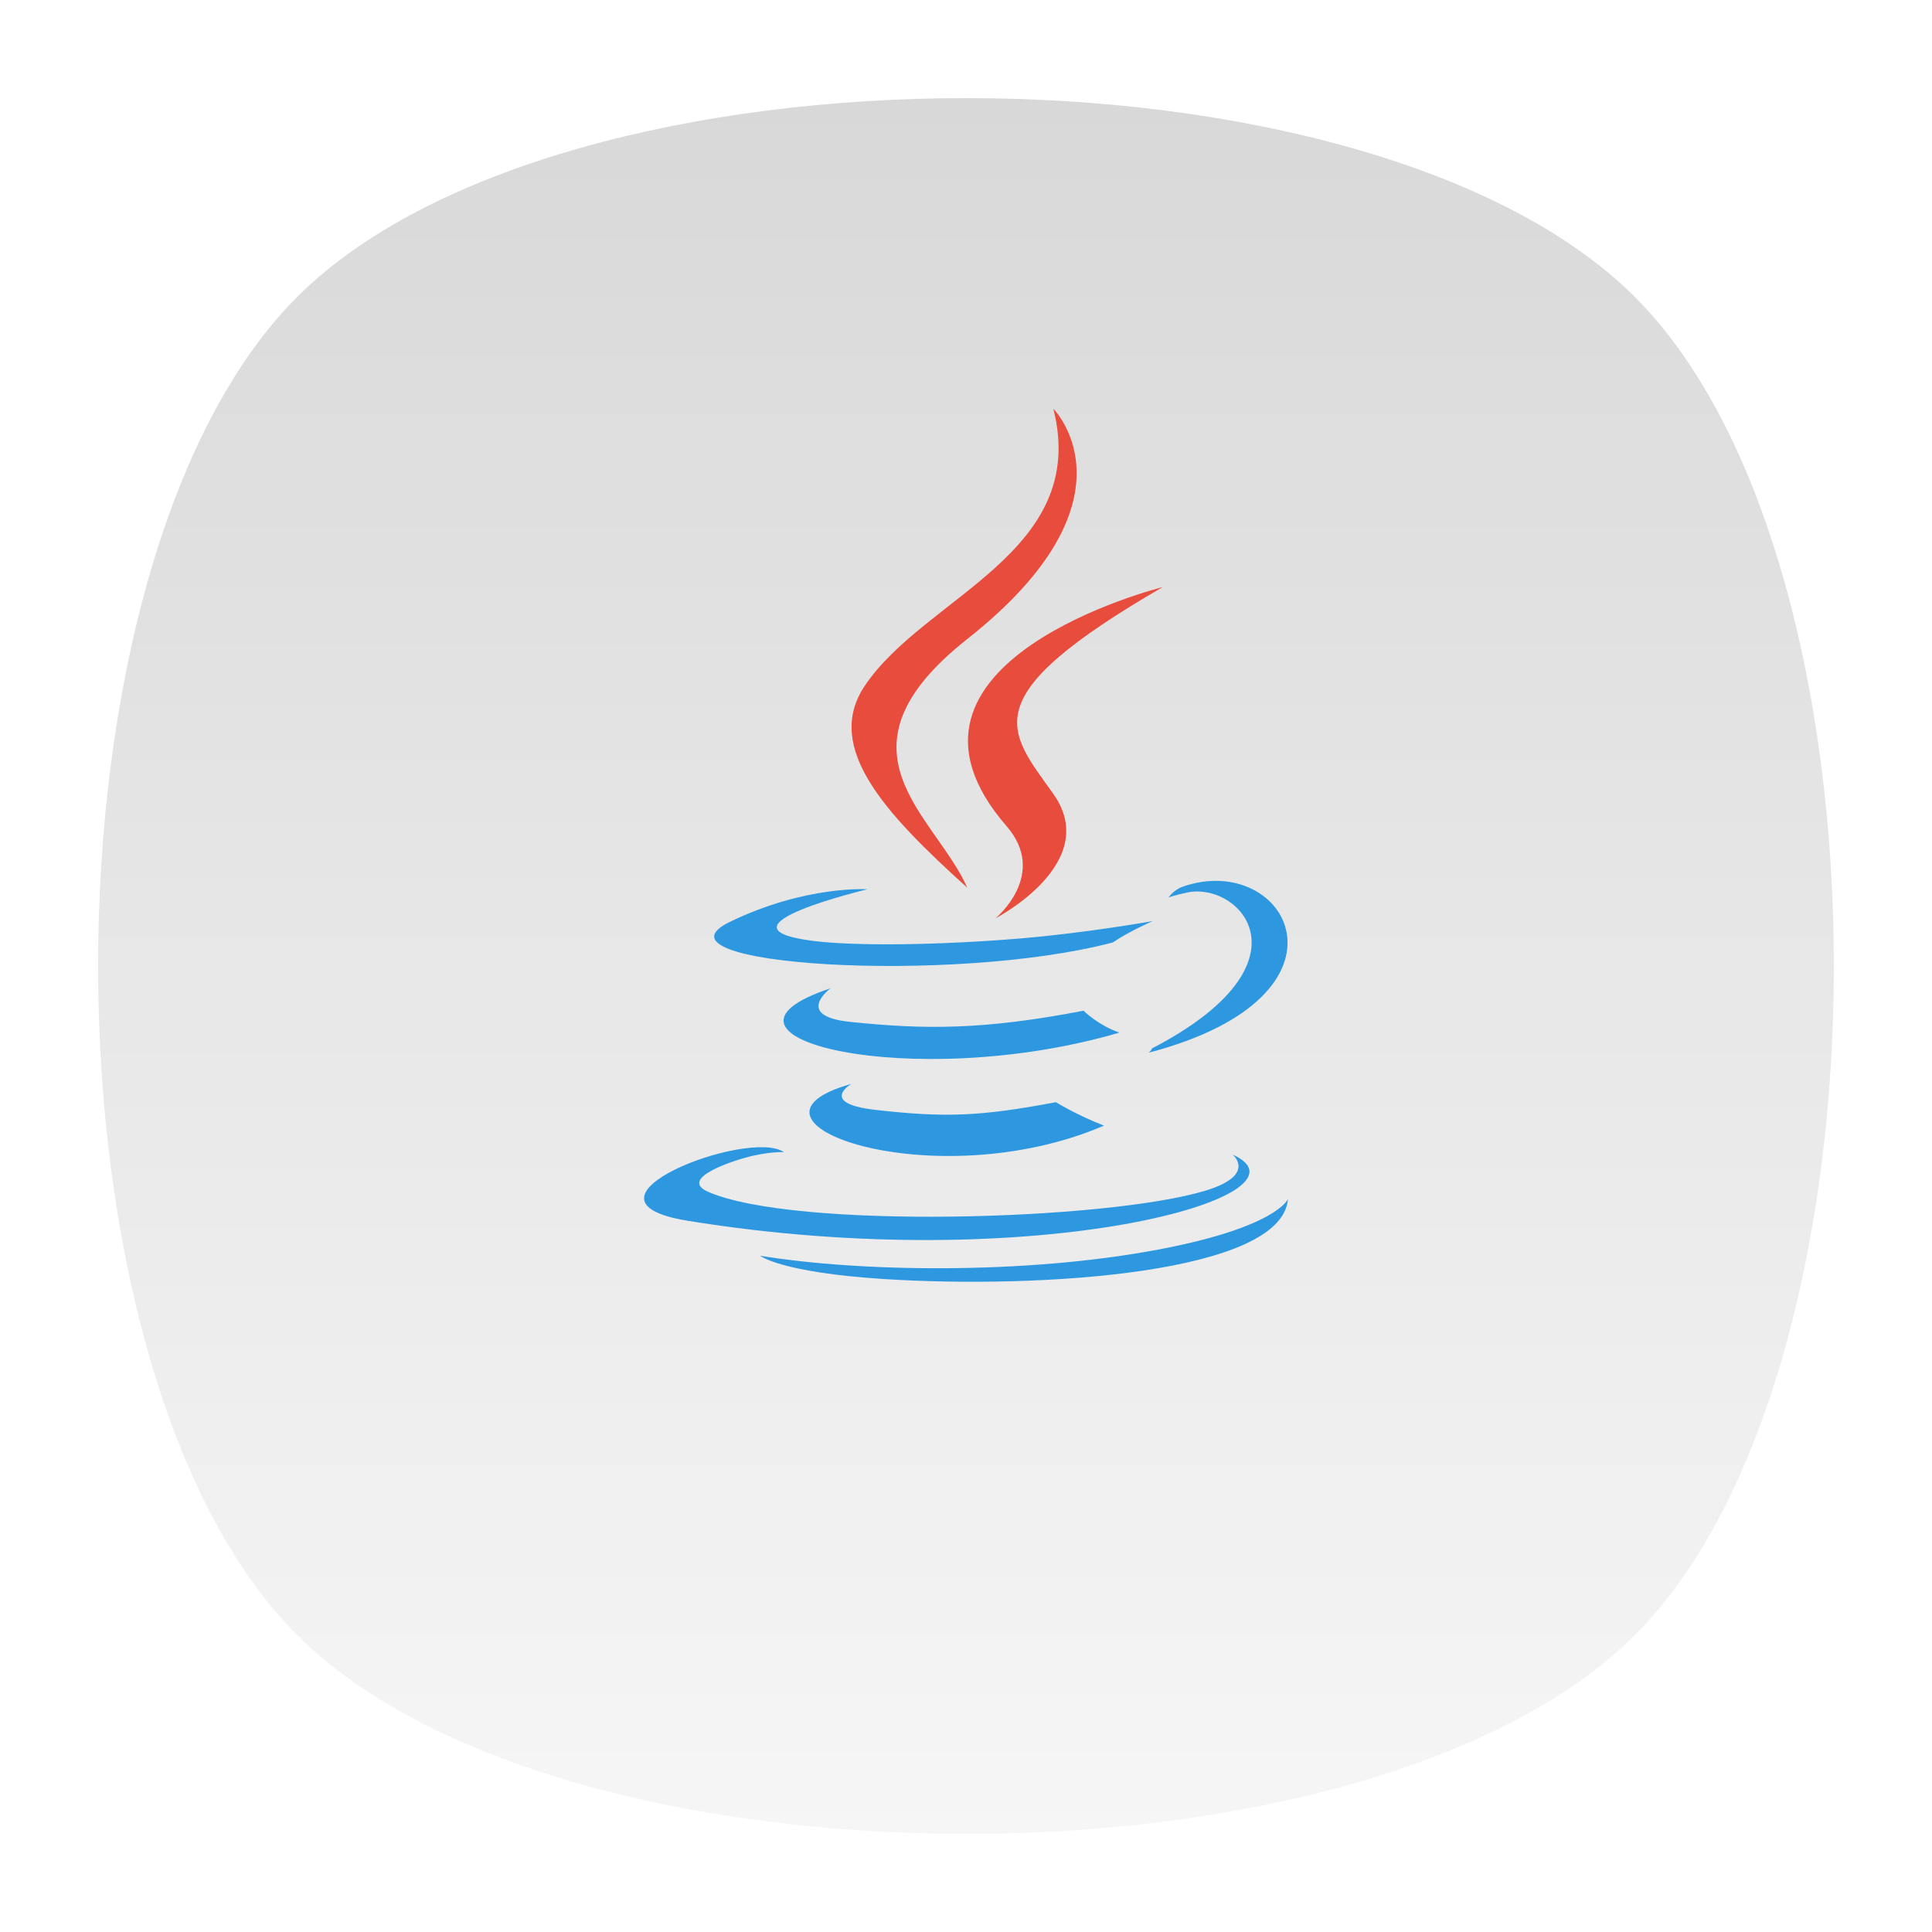
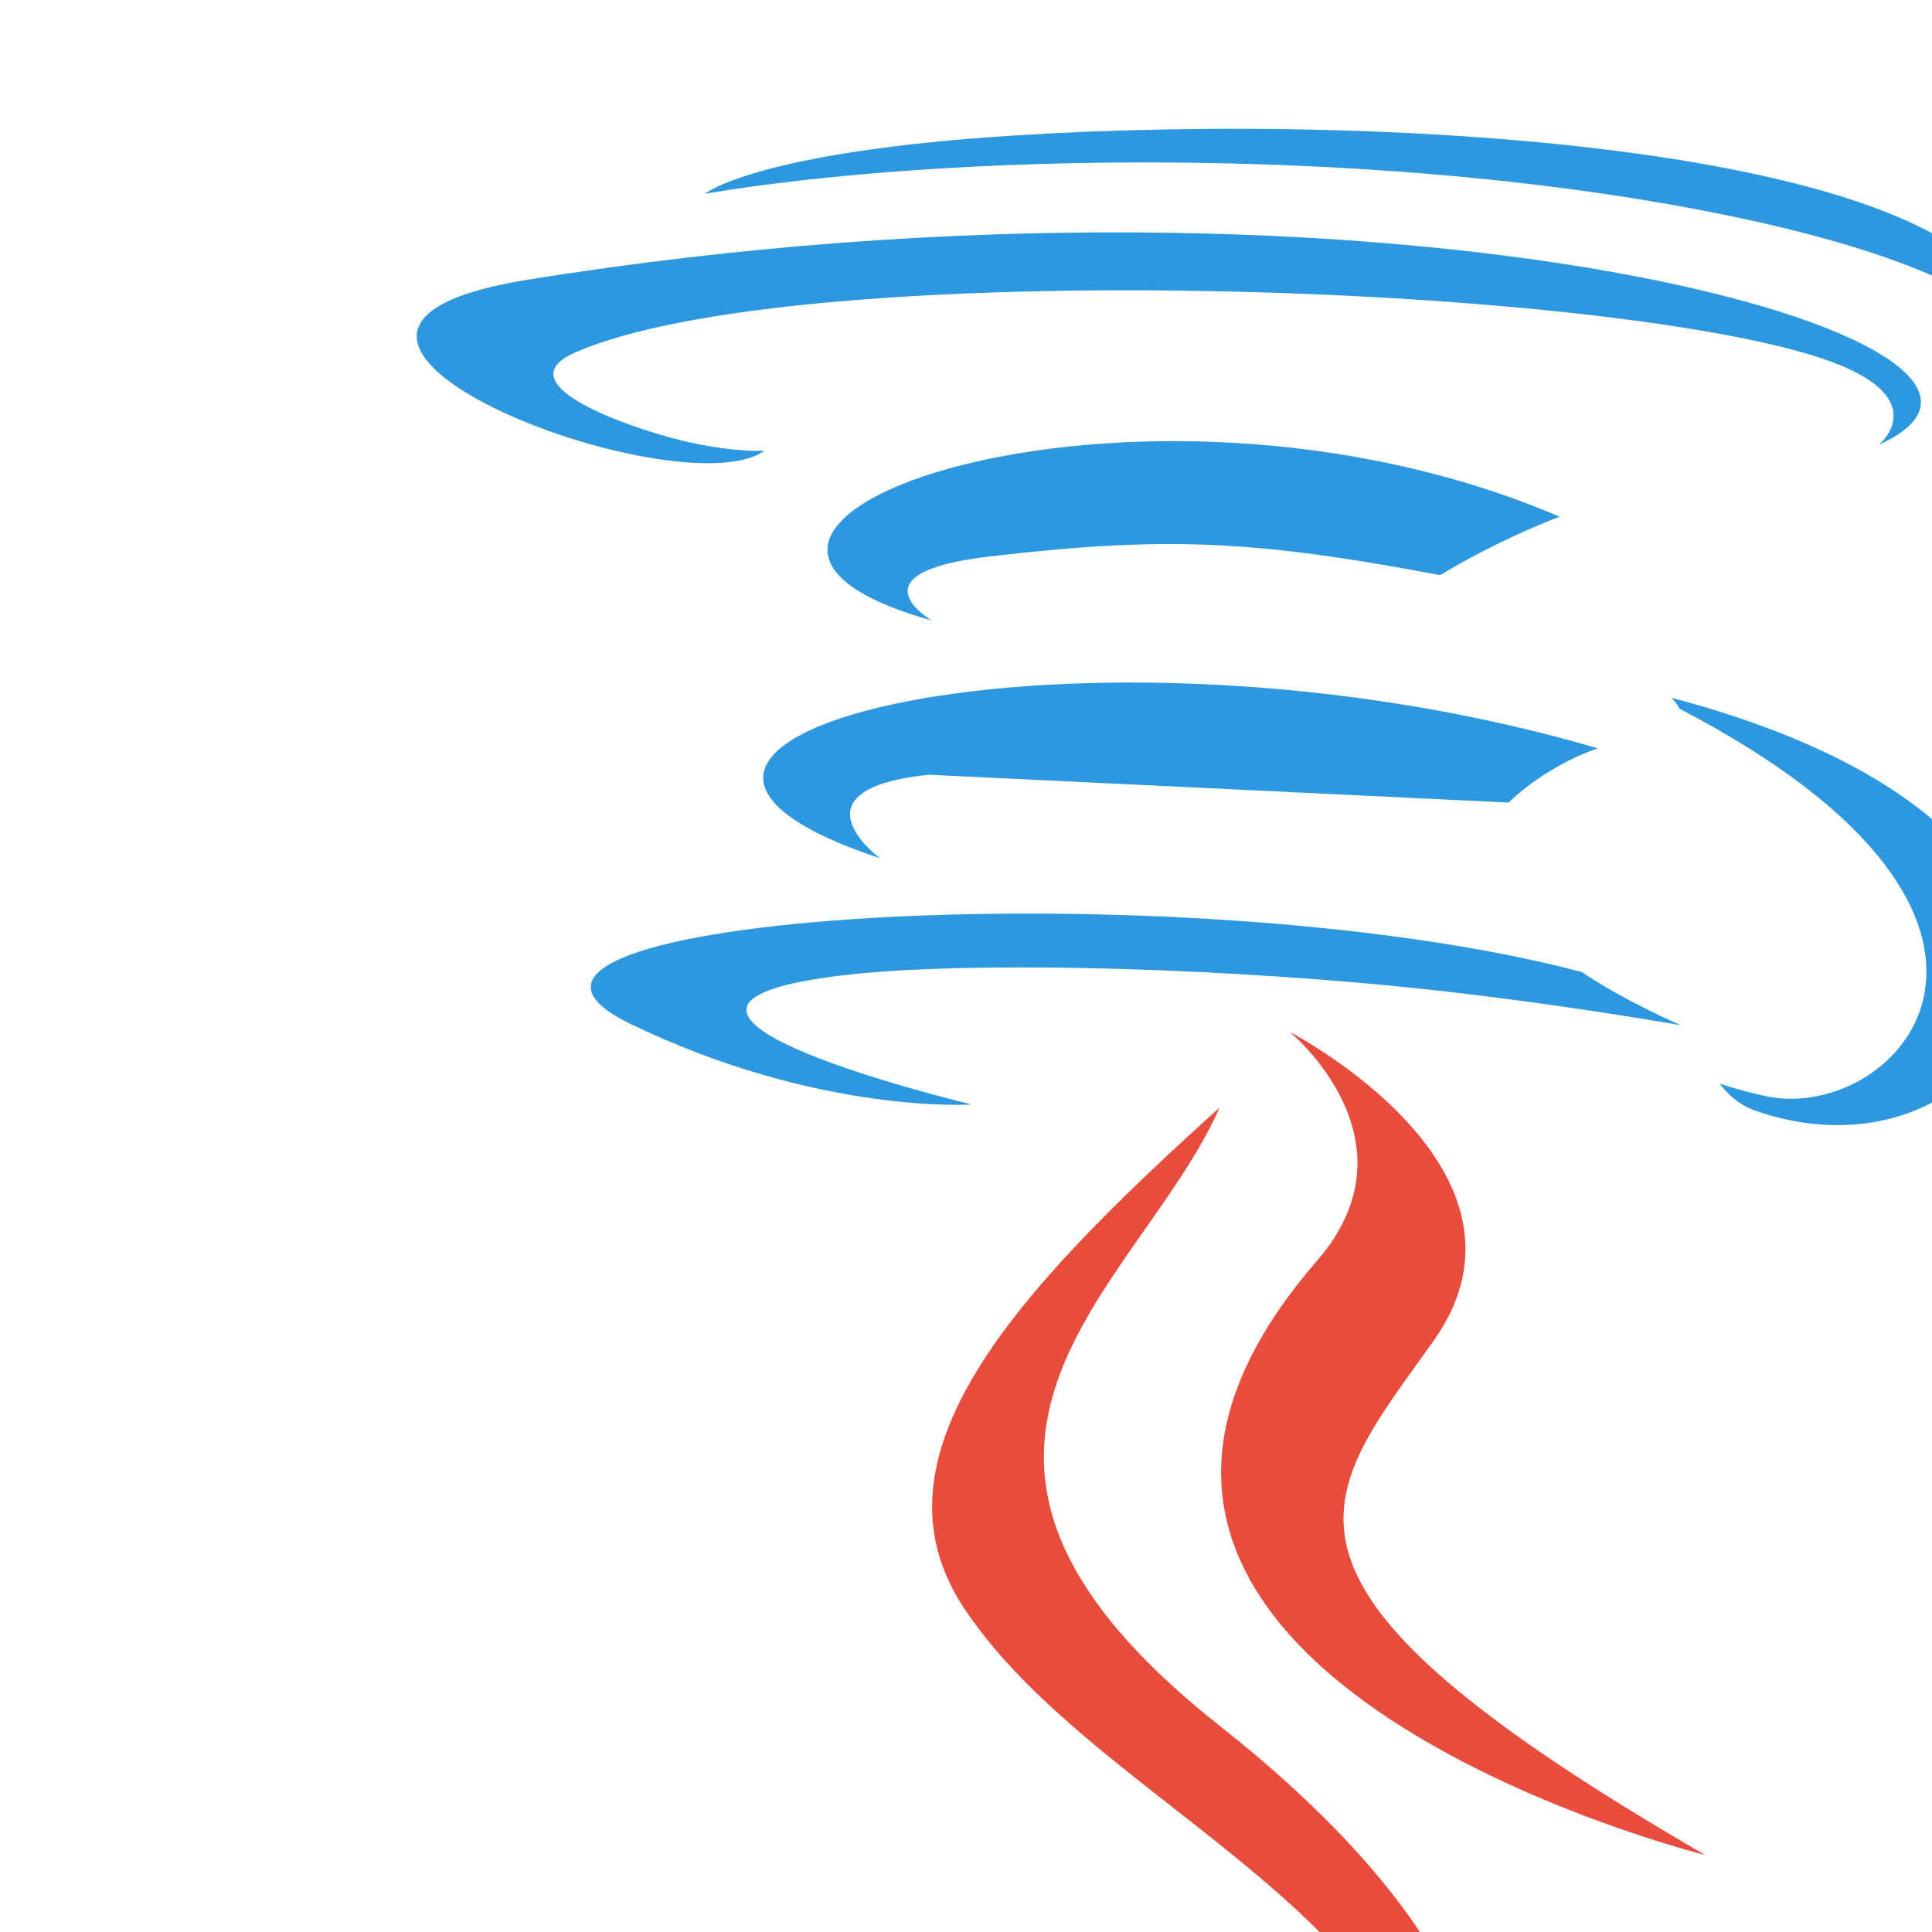
- <svg xmlns="http://www.w3.org/2000/svg" viewBox="0 0 640 640" height="640" width="640" xml:space="preserve" version="1.1" id="svg2">
-   <defs id="defs6">
-     <clipPath id="clipPath16" clipPathUnits="userSpaceOnUse">
-       <path id="path18" d="M 0,512 512,512 512,0 0,0 0,512 Z" />
-     </clipPath>
-     <clipPath id="clipPath24" clipPathUnits="userSpaceOnUse">
-       <path id="path26" d="m 18.325,493.744 475.4,0 0,-475.488 -475.4,0 0,475.488 z" />
-     </clipPath>
-     <clipPath id="clipPath28" clipPathUnits="userSpaceOnUse">
-       <path id="path30" d="M 448.99,63.029 C 389.293,3.332 122.807,3.332 63.11,63.029 3.413,122.726 3.413,389.312 63.01,449.009 c 59.597,59.696 326.283,59.596 385.98,0 59.697,-59.597 59.597,-326.283 0,-385.98" />
-     </clipPath>
-     <radialGradient id="radialGradient36" spreadMethod="pad" gradientTransform="matrix(237.7219,0,0,237.7219,256.025,256)" gradientUnits="userSpaceOnUse" r="1" cy="0" cx="0" fy="0" fx="0">
-       <stop id="stop38" offset="0" style="stop-opacity:1;stop-color:#ffffff" />
-       <stop id="stop40" offset="0.859" style="stop-opacity:0.141;stop-color:#ffffff" />
-       <stop id="stop42" offset="1" style="stop-opacity:0;stop-color:#ffffff" />
-     </radialGradient>
-     <mask id="mask44" height="1" width="1" y="0" x="0" maskUnits="userSpaceOnUse">
-       <g id="g46">
-         <g id="g48">
-           <g id="g50">
-             <g id="g52">
-               <path id="path54" style="fill:url(#radialGradient36);stroke:none" d="m -32768,32767 65535,0 0,-65535 -65535,0 0,65535 z" />
-             </g>
-           </g>
-         </g>
+ <svg xmlns="http://www.w3.org/2000/svg" version="1.1" id="Layer_1" x="0px" y="0px" viewBox="0 0 512 512" style="enable-background:new 0 0 512 512;" xml:space="preserve">
+   <style type="text/css">
+ 	.st0{fill:#E84C3D;}
+ 	.st1{fill:#2D98E0;}
+ </style>
+   <g>
+     <g>
+       <g>
+         <g id="g22">
+ 			</g>
      </g>
-     </mask>
-     <radialGradient id="radialGradient56" spreadMethod="pad" gradientTransform="matrix(237.7219,0,0,237.7219,256.025,256)" gradientUnits="userSpaceOnUse" r="1" cy="0" cx="0" fy="0" fx="0">
-       <stop id="stop58" offset="0" style="stop-opacity:1;stop-color:#010101" />
-       <stop id="stop60" offset="0.859" style="stop-opacity:1;stop-color:#010101" />
-       <stop id="stop62" offset="1" style="stop-opacity:1;stop-color:#010101" />
-     </radialGradient>
-     <clipPath id="clipPath86" clipPathUnits="userSpaceOnUse">
-       <path id="path88" d="m 18.325,493.744 475.4,0 0,-475.488 -475.4,0 0,475.488 z" />
-     </clipPath>
-     <clipPath id="clipPath90" clipPathUnits="userSpaceOnUse">
-       <path id="path92" d="M 448.99,63.029 C 389.293,3.332 122.807,3.332 63.11,63.029 3.413,122.726 3.413,389.312 63.01,449.009 c 59.597,59.696 326.283,59.596 385.98,0 59.697,-59.597 59.597,-326.283 0,-385.98" />
-     </clipPath>
-     <radialGradient id="radialGradient98" spreadMethod="pad" gradientTransform="matrix(188.2547,188.3612,-130.3588,130.279,256.025,256.0438)" gradientUnits="userSpaceOnUse" r="1" cy="0" cx="0" fy="0" fx="0">
-       <stop id="stop100" offset="0" style="stop-opacity:1;stop-color:#ffffff" />
-       <stop id="stop102" offset="0.859" style="stop-opacity:0.141;stop-color:#ffffff" />
-       <stop id="stop104" offset="1" style="stop-opacity:0;stop-color:#ffffff" />
-     </radialGradient>
-     <mask id="mask106" height="1" width="1" y="0" x="0" maskUnits="userSpaceOnUse">
-       <g id="g108">
-         <g id="g110">
-           <g id="g112">
-             <g id="g114">
-               <path id="path116" style="fill:url(#radialGradient98);stroke:none" d="m -32768,32767 65535,0 0,-65535 -65535,0 0,65535 z" />
-             </g>
-           </g>
-         </g>
-       </g>
-     </mask>
-     <radialGradient id="radialGradient118" spreadMethod="pad" gradientTransform="matrix(188.2547,188.3612,-130.3588,130.279,256.025,256.0438)" gradientUnits="userSpaceOnUse" r="1" cy="0" cx="0" fy="0" fx="0">
-       <stop id="stop120" offset="0" style="stop-opacity:1;stop-color:#010101" />
-       <stop id="stop122" offset="0.859" style="stop-opacity:1;stop-color:#010101" />
-       <stop id="stop124" offset="1" style="stop-opacity:1;stop-color:#010101" />
-     </radialGradient>
-     <clipPath id="clipPath148" clipPathUnits="userSpaceOnUse">
-       <path id="path150" d="m 18.275,493.694 475.387,0 0,-475.438 -475.387,0 0,475.438 z" />
-     </clipPath>
-     <clipPath id="clipPath152" clipPathUnits="userSpaceOnUse">
-       <path id="path154" d="m 63.01,63.029 c 59.697,-59.697 326.183,-59.697 385.88,0 59.697,59.697 59.697,326.183 0,385.88 -59.697,59.696 -326.183,59.696 -385.88,0.1 -59.697,-59.597 -59.597,-326.283 0,-385.98" />
-     </clipPath>
-     <radialGradient id="radialGradient160" spreadMethod="pad" gradientTransform="matrix(-188.2877,188.3942,130.3817,130.3018,255.925,255.9938)" gradientUnits="userSpaceOnUse" r="1" cy="0" cx="0" fy="0" fx="0">
-       <stop id="stop162" offset="0" style="stop-opacity:1;stop-color:#ffffff" />
-       <stop id="stop164" offset="0.859" style="stop-opacity:0.141;stop-color:#ffffff" />
-       <stop id="stop166" offset="1" style="stop-opacity:0;stop-color:#ffffff" />
-     </radialGradient>
-     <mask id="mask168" height="1" width="1" y="0" x="0" maskUnits="userSpaceOnUse">
-       <g id="g170">
-         <g id="g172">
-           <g id="g174">
-             <g id="g176">
-               <path id="path178" style="fill:url(#radialGradient160);stroke:none" d="m -32768,32767 65535,0 0,-65535 -65535,0 0,65535 z" />
-             </g>
-           </g>
-         </g>
-       </g>
-     </mask>
-     <radialGradient id="radialGradient180" spreadMethod="pad" gradientTransform="matrix(-188.2877,188.3942,130.3817,130.3018,255.925,255.9938)" gradientUnits="userSpaceOnUse" r="1" cy="0" cx="0" fy="0" fx="0">
-       <stop id="stop182" offset="0" style="stop-opacity:1;stop-color:#010101" />
-       <stop id="stop184" offset="0.859" style="stop-opacity:1;stop-color:#010101" />
-       <stop id="stop186" offset="1" style="stop-opacity:1;stop-color:#010101" />
-     </radialGradient>
-     <linearGradient id="linearGradient218" spreadMethod="pad" gradientTransform="matrix(0,460,460,0,256,26)" gradientUnits="userSpaceOnUse" y2="0" x2="1" y1="0" x1="0">
-       <stop id="stop220" offset="0" style="stop-opacity:1;stop-color:#f6f6f6" />
-       <stop id="stop222" offset="1" style="stop-opacity:1;stop-color:#d8d8d8" />
-     </linearGradient>
-     <clipPath id="clipPath230" clipPathUnits="userSpaceOnUse">
-       <path id="path232" d="M 0,512 512,512 512,0 0,0 0,512 Z" />
-     </clipPath>
-   </defs>
-   <g transform="matrix(1.25,0,0,-1.25,0,640)" id="g10">
-     <g id="g12">
-       <g clip-path="url(#clipPath16)" id="g14">
-         <g id="g20">
-           <g id="g22" />
-           <g id="g64">
-             <g style="opacity:0.4" id="g66" clip-path="url(#clipPath24)">
-               <g id="g68">
-                 <g id="g70" clip-path="url(#clipPath28)">
-                   <g id="g72">
-                     <g id="g74" />
-                     <g id="g76" mask="url(#mask44)">
-                       <g id="g78">
-                         <path id="path80" style="fill:url(#radialGradient56);stroke:none" d="M 448.99,63.029 C 389.293,3.332 122.807,3.332 63.11,63.029 3.413,122.726 3.413,389.312 63.01,449.009 c 59.597,59.696 326.283,59.596 385.98,0 59.697,-59.597 59.597,-326.283 0,-385.98" />
-                       </g>
-                     </g>
-                   </g>
+     </g>
+     <g>
+       <g>
+         <g id="g84">
+ 			</g>
+         <g id="g10" transform="matrix(1.25,0,0,-1.25,0,640)">
+           <g id="g226">
+             <g>
+               <g id="g228">
+                 <g id="g234" transform="translate(308.1308,356.4218)">
+                   <path id="path236" class="st0" d="M53.4-237.7c0,0-157.5,39.3-82.3,126c22.2,25.6-5.8,48.5-5.8,48.5s56.3-29.1,30.5-65.5          C-28.4-162.7-46.9-179.6,53.4-237.7" />
                </g>
-               </g>
-             </g>
-           </g>
-         </g>
-         <g id="g82">
-           <g id="g84" />
-           <g id="g126">
-             <g style="opacity:0.4" id="g128" clip-path="url(#clipPath86)">
-               <g id="g130">
-                 <g id="g132" clip-path="url(#clipPath90)">
-                   <g id="g134">
-                     <g id="g136" />
-                     <g id="g138" mask="url(#mask106)">
-                       <g id="g140">
-                         <path id="path142" style="fill:url(#radialGradient118);stroke:none" d="M 448.99,63.029 C 389.293,3.332 122.807,3.332 63.11,63.029 3.413,122.726 3.413,389.312 63.01,449.009 c 59.597,59.696 326.283,59.596 385.98,0 59.697,-59.597 59.597,-326.283 0,-385.98" />
-                       </g>
-                     </g>
-                   </g>
+                 <g id="g238" transform="translate(256.348,342.6598)">
+                   <path id="path240" class="st0" d="M2.3-196.6c93.1-73.5,45.3-121.3,45.3-121.3c19.3,75.9-68,98.9-99.5,146.2          c-21.4,32.2,10.5,66.9,54.1,106.2C-14.8-104-72.4-137.6,2.3-196.6" />
                </g>
-               </g>
-             </g>
-           </g>
-         </g>
-         <g id="g144">
-           <g id="g146" />
-           <g id="g188">
-             <g style="opacity:0.4" id="g190" clip-path="url(#clipPath148)">
-               <g id="g192">
-                 <g id="g194" clip-path="url(#clipPath152)">
-                   <g id="g196">
-                     <g id="g198" />
-                     <g id="g200" mask="url(#mask168)">
-                       <g id="g202">
-                         <path id="path204" style="fill:url(#radialGradient180);stroke:none" d="m 63.01,63.029 c 59.697,-59.697 326.183,-59.697 385.88,0 59.697,59.697 59.697,326.183 0,385.88 -59.697,59.696 -326.183,59.696 -385.88,0.1 -59.697,-59.597 -59.597,-326.283 0,-385.98" />
-                       </g>
-                     </g>
-                   </g>
+                 <g id="g242" transform="translate(225.6349,224.7607)">
+                   <path id="path244" class="st1" d="M-28.1,155.7c-70.7,19.8,43,60.6,133.1,22c-14.7-5.7-25.3-12.4-25.3-12.4          c-40.2,7.6-58.8,8.2-95.2,4C-45.7,165.9-28.1,155.7-28.1,155.7" />
+                 </g>
+                 <g id="g246" transform="translate(287.1492,244.1492)">
+                   <path id="path248_2_" class="st1" d="M-90.2,103.6c-30.1-3.1-10.4-17.7-10.4-17.7c-77.9,25.9,43.4,55.2,152.2,23.3          C40,105.2,32.7,97.7,32.7,97.7" />
+                   <path id="path248_1_" class="st1" d="M32.7,97.7" />
+                 </g>
+                 <g id="g250" transform="translate(220.0972,250.0885)">
+                   <path id="path252" class="st1" d="M-33.6,80" />
+                 </g>
+                 <g id="g254" transform="translate(326.6582,206.0241)">
+                   <path id="path256" class="st1" d="M71.7,211.7c0,0,13,10.7-14.3,19c-52,15.7-216.3,20.5-262,0.6          c-16.4-7.1,14.4-17,24.1-19.1c10.1-2.2,15.9-1.8,15.9-1.8c-18.3-12.9-118,25.2-50.6,36.2          C-31.7,276.3,119.4,233.2,71.7,211.7" />
+                 </g>
+                 <g id="g258" transform="translate(294.9205,262.2432)">
+                   <path id="path260" class="st1" d="M40.4,43.7c8.8-6,21-11.3,21-11.3s-34.7,6.2-69.3,9.1c-42.4,3.6-87.8,4.3-110.6,1.2          c-54-7.2,29.6-27.1,29.6-27.1s-32.5-2.2-72.4,17.1C-208.5,55.6-44.5,66,40.4,43.7" />
+                 </g>
+                 <g id="g262" transform="translate(305.3187,234.1745)">
+                   <path id="path264" class="st1" d="M50.7,127.6c-0.4,1.1-1.7,2.3-1.7,2.3C164.2,99.5,121.8,23,66.7,42.4          c-4.8,1.7-7.4,5.7-7.4,5.7s3.1-1.2,9.9-2.7C97,39.6,137,82.7,50.7,127.6" />
+                 </g>
+                 <g id="g266" transform="translate(306.8857,180.8394)">
+                   <path id="path268" class="st1" d="M52.2,286.9c-70.7,13.3-157.9,11.8-209.6,3.2c0,0,10.6,8.8,65,12.3          c82.8,5.3,210.1-2.9,213.1-42.1C120.7,260.3,114.9,275.1,52.2,286.9" />
                </g>
              </g>
            </g>
          </g>
        </g>
      </g>
    </g>
-     <g id="g206">
-       <g id="g208">
-         <g id="g214">
-           <g id="g216">
-             <path id="path224" style="fill:url(#linearGradient218);stroke:none" d="M 78.721,433.279 C 8.427,362.985 8.427,149.015 78.721,78.721 l 0,0 c 70.294,-70.294 284.264,-70.294 354.558,0 l 0,0 c 70.294,70.294 70.294,284.264 0,354.558 l 0,0 C 398.132,468.426 327.066,486 256,486 l 0,0 C 184.934,486 113.868,468.426 78.721,433.279" />
-           </g>
-         </g>
-       </g>
-     </g>
-     <g id="g226">
-       <g clip-path="url(#clipPath230)" id="g228">
-         <g transform="translate(308.1308,356.4218)" id="g234">
-           <path id="path236" style="fill:#e84c3d;fill-opacity:1;fill-rule:nonzero;stroke:none" d="m 0,0 c 0.001,0 -79.202,-19.776 -41.377,-63.363 11.166,-12.854 -2.928,-24.411 -2.928,-24.411 0,0 28.337,14.626 15.326,32.949 C -41.135,-37.745 -50.455,-29.261 0,0" />
-         </g>
-         <g transform="translate(256.348,342.6598)" id="g238">
-           <path id="path240" style="fill:#e84c3d;fill-opacity:1;fill-rule:nonzero;stroke:none" d="M 0,0 C 46.839,36.97 22.804,61.02 22.804,61.02 32.499,22.823 -11.394,11.287 -27.237,-12.501 -38.024,-28.708 -21.941,-46.125 -0.013,-65.908 -8.564,-46.578 -37.562,-29.668 0,0" />
-         </g>
-         <g transform="translate(225.6349,224.7607)" id="g242">
-           <path id="path244" style="fill:#2d98e0;fill-opacity:1;fill-rule:nonzero;stroke:none" d="M 0,0 C -35.573,-9.939 21.643,-30.469 66.937,-11.064 59.519,-8.181 54.198,-4.852 54.198,-4.852 33.999,-8.67 24.63,-8.971 6.296,-6.879 -8.836,-5.143 0,0 0,0" />
-         </g>
-         <g transform="translate(287.1492,244.1492)" id="g246">
-           <path id="path248" style="fill:#2d98e0;fill-opacity:1;fill-rule:nonzero;stroke:none" d="m 0,0 c -26.771,-5.152 -42.234,-4.987 -61.821,-2.964 -15.142,1.565 -5.232,8.903 -5.232,8.903 C -106.229,-7.063 -45.243,-21.819 9.511,-5.803 3.694,-3.753 0,0 0,0" />
-         </g>
-         <g transform="translate(220.0972,250.0885)" id="g250">
-           <path id="path252" style="fill:#2d98e0;fill-opacity:1;fill-rule:nonzero;stroke:none" d="M 0,0 Z" />
-         </g>
-         <g transform="translate(326.6582,206.0241)" id="g254">
-           <path id="path256" style="fill:#2d98e0;fill-opacity:1;fill-rule:nonzero;stroke:none" d="m 0,0 c 0,0 6.541,-5.393 -7.205,-9.562 -26.138,-7.918 -108.809,-10.306 -131.772,-0.318 -8.248,3.593 7.228,8.573 12.097,9.625 5.077,1.098 7.975,0.898 7.975,0.898 -9.179,6.464 -59.335,-12.696 -25.472,-18.192 C -52.034,-32.516 23.949,-10.807 0,0" />
-         </g>
-         <g transform="translate(294.9205,262.2432)" id="g258">
-           <path id="path260" style="fill:#2d98e0;fill-opacity:1;fill-rule:nonzero;stroke:none" d="m 0,0 c 4.44,3.03 10.572,5.66 10.572,5.66 0,0 -17.466,-3.124 -34.87,-4.585 -21.301,-1.787 -44.153,-2.14 -55.624,-0.605 -27.158,3.631 14.889,13.62 14.889,13.62 0,0 -16.331,1.104 -36.407,-8.608 C -125.191,-6.001 -42.706,-11.232 0,0" />
-         </g>
-         <g transform="translate(305.3187,234.1745)" id="g262">
-           <path id="path264" style="fill:#2d98e0;fill-opacity:1;fill-rule:nonzero;stroke:none" d="m 0,0 c -0.201,-0.538 -0.868,-1.141 -0.868,-1.141 57.965,15.237 36.654,53.712 8.939,43.972 -2.43,-0.86 -3.707,-2.86 -3.707,-2.86 0,0 1.537,0.62 4.962,1.335 C 23.336,44.225 43.409,22.551 0,0" />
-         </g>
-         <g transform="translate(306.8857,180.8394)" id="g266">
-           <path id="path268" style="fill:#2d98e0;fill-opacity:1;fill-rule:nonzero;stroke:none" d="m 0,0 c -35.56,-6.695 -79.429,-5.915 -105.438,-1.621 0,0 5.329,-4.41 32.707,-6.172 41.659,-2.664 105.648,1.482 107.162,21.196 C 34.431,13.403 31.52,5.93 0,0" />
-         </g>
-       </g>
-     </g>
  </g>
</svg>
